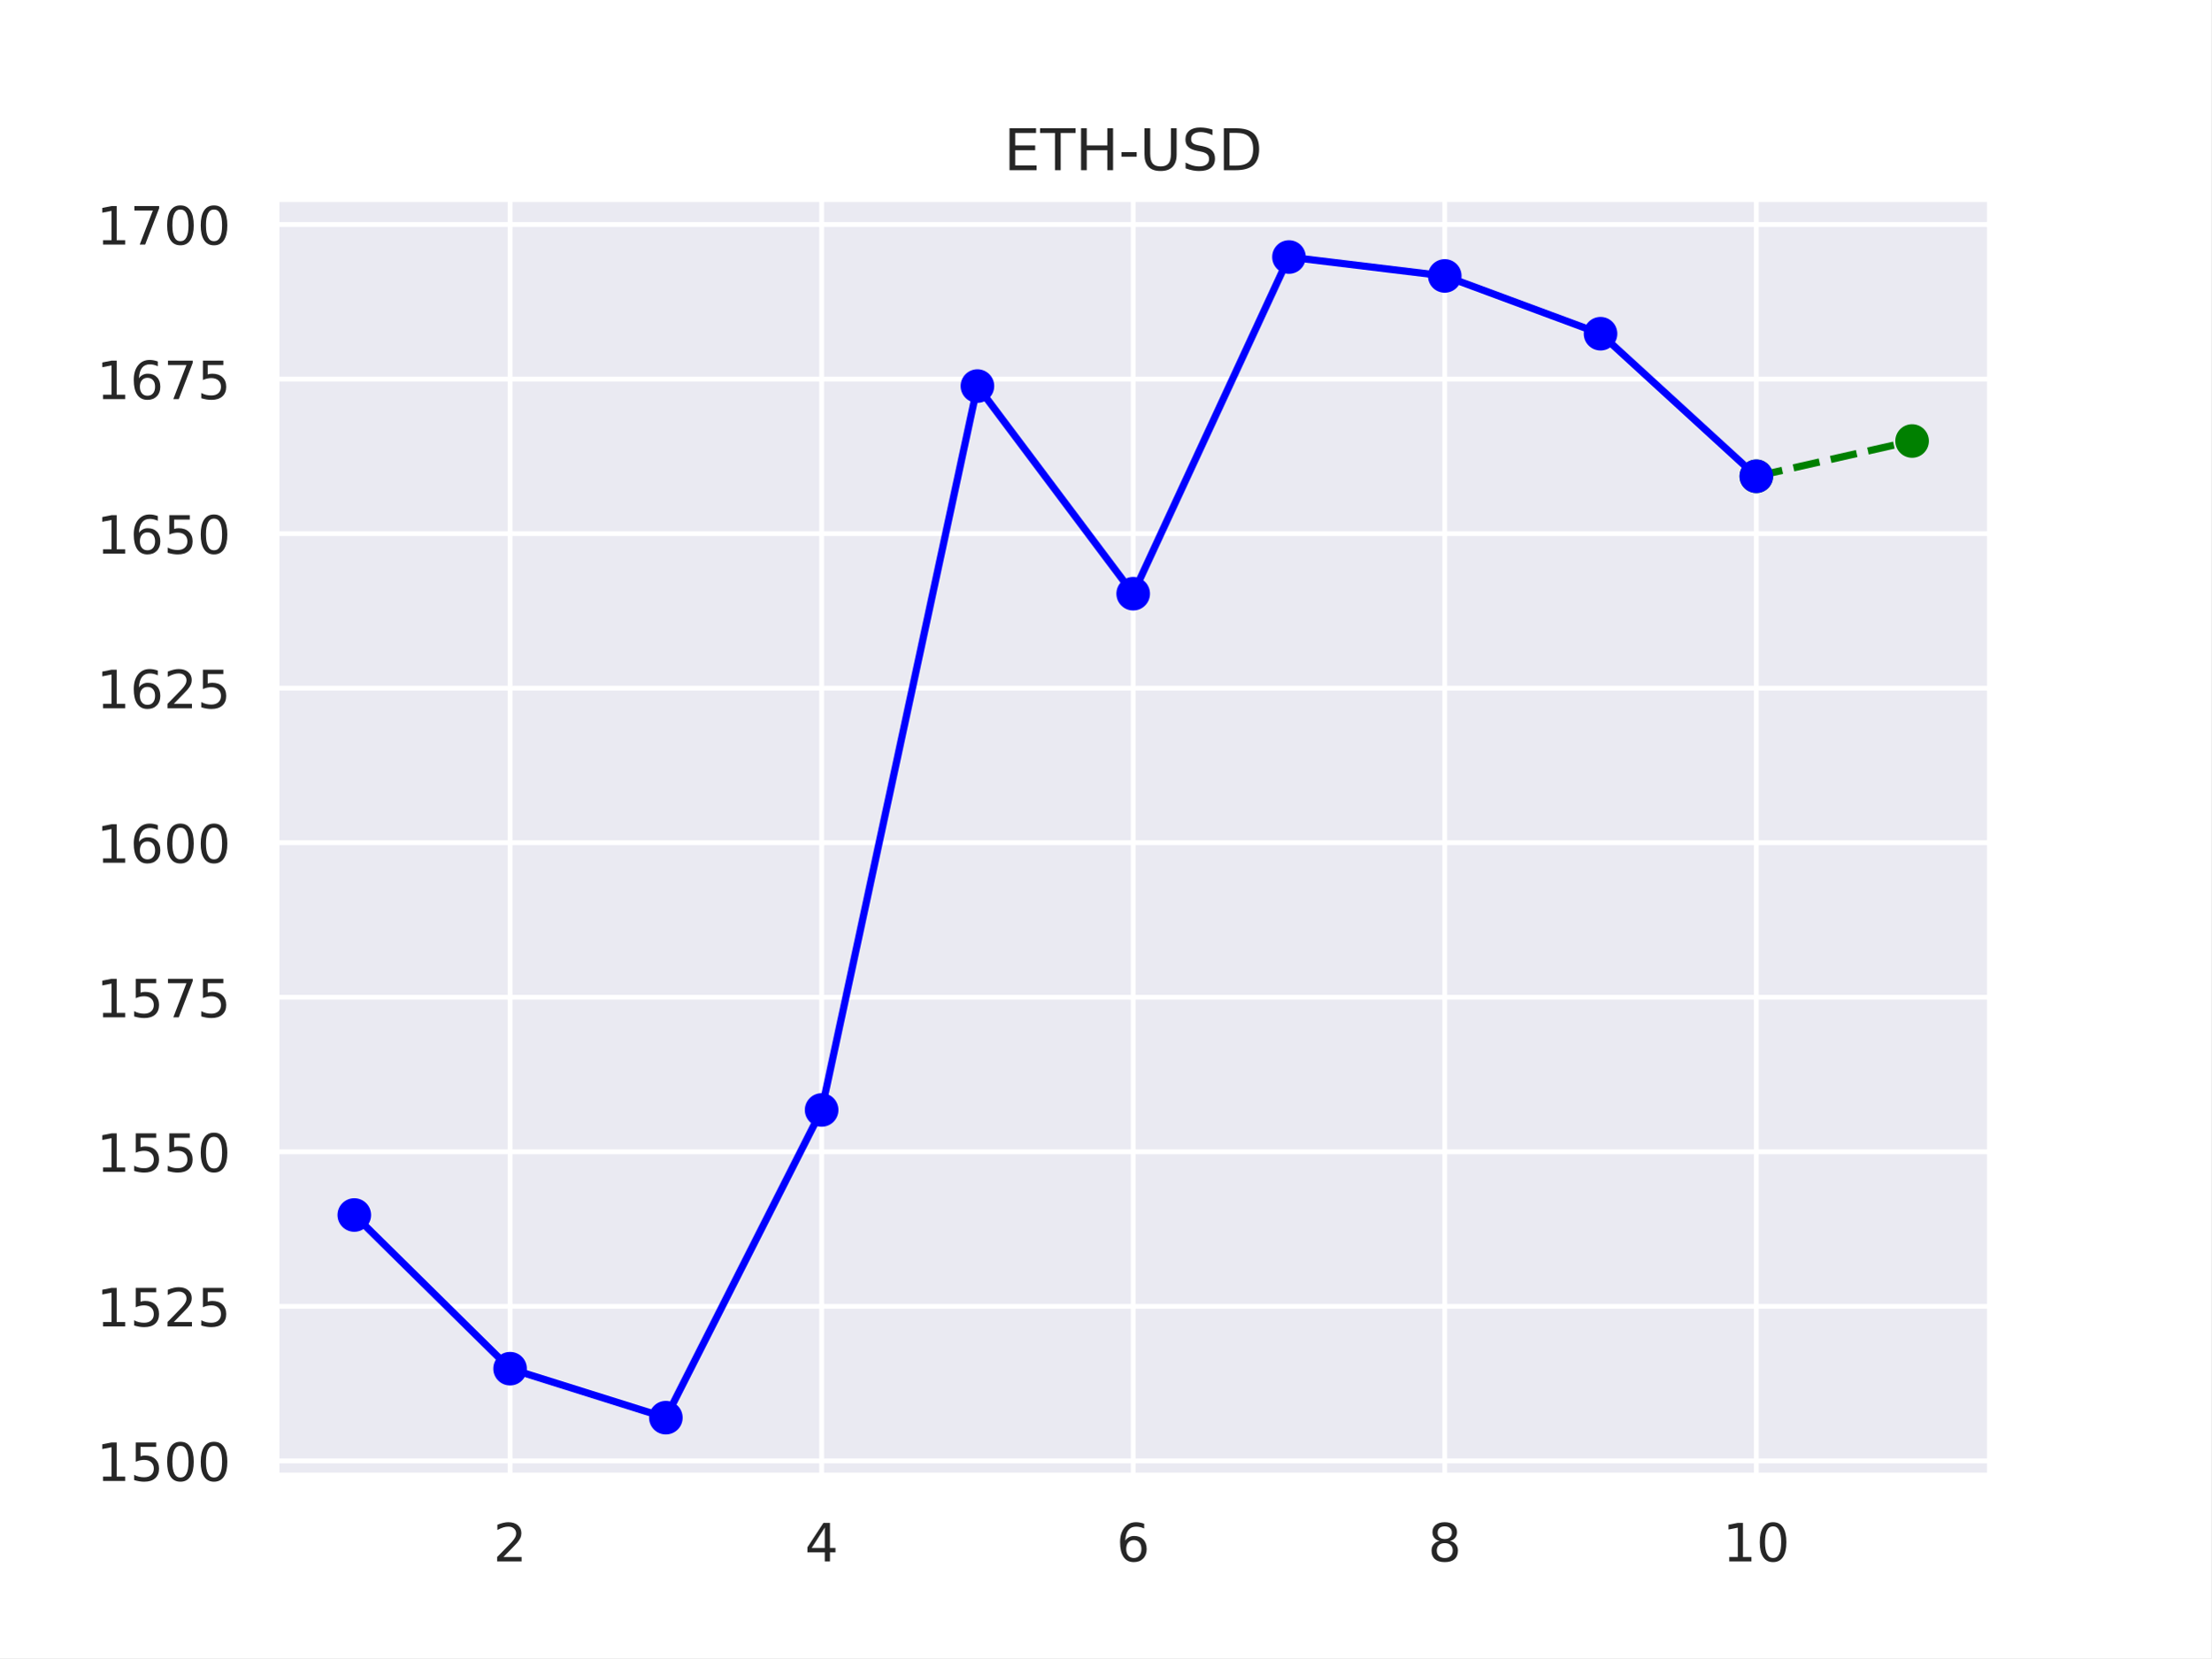
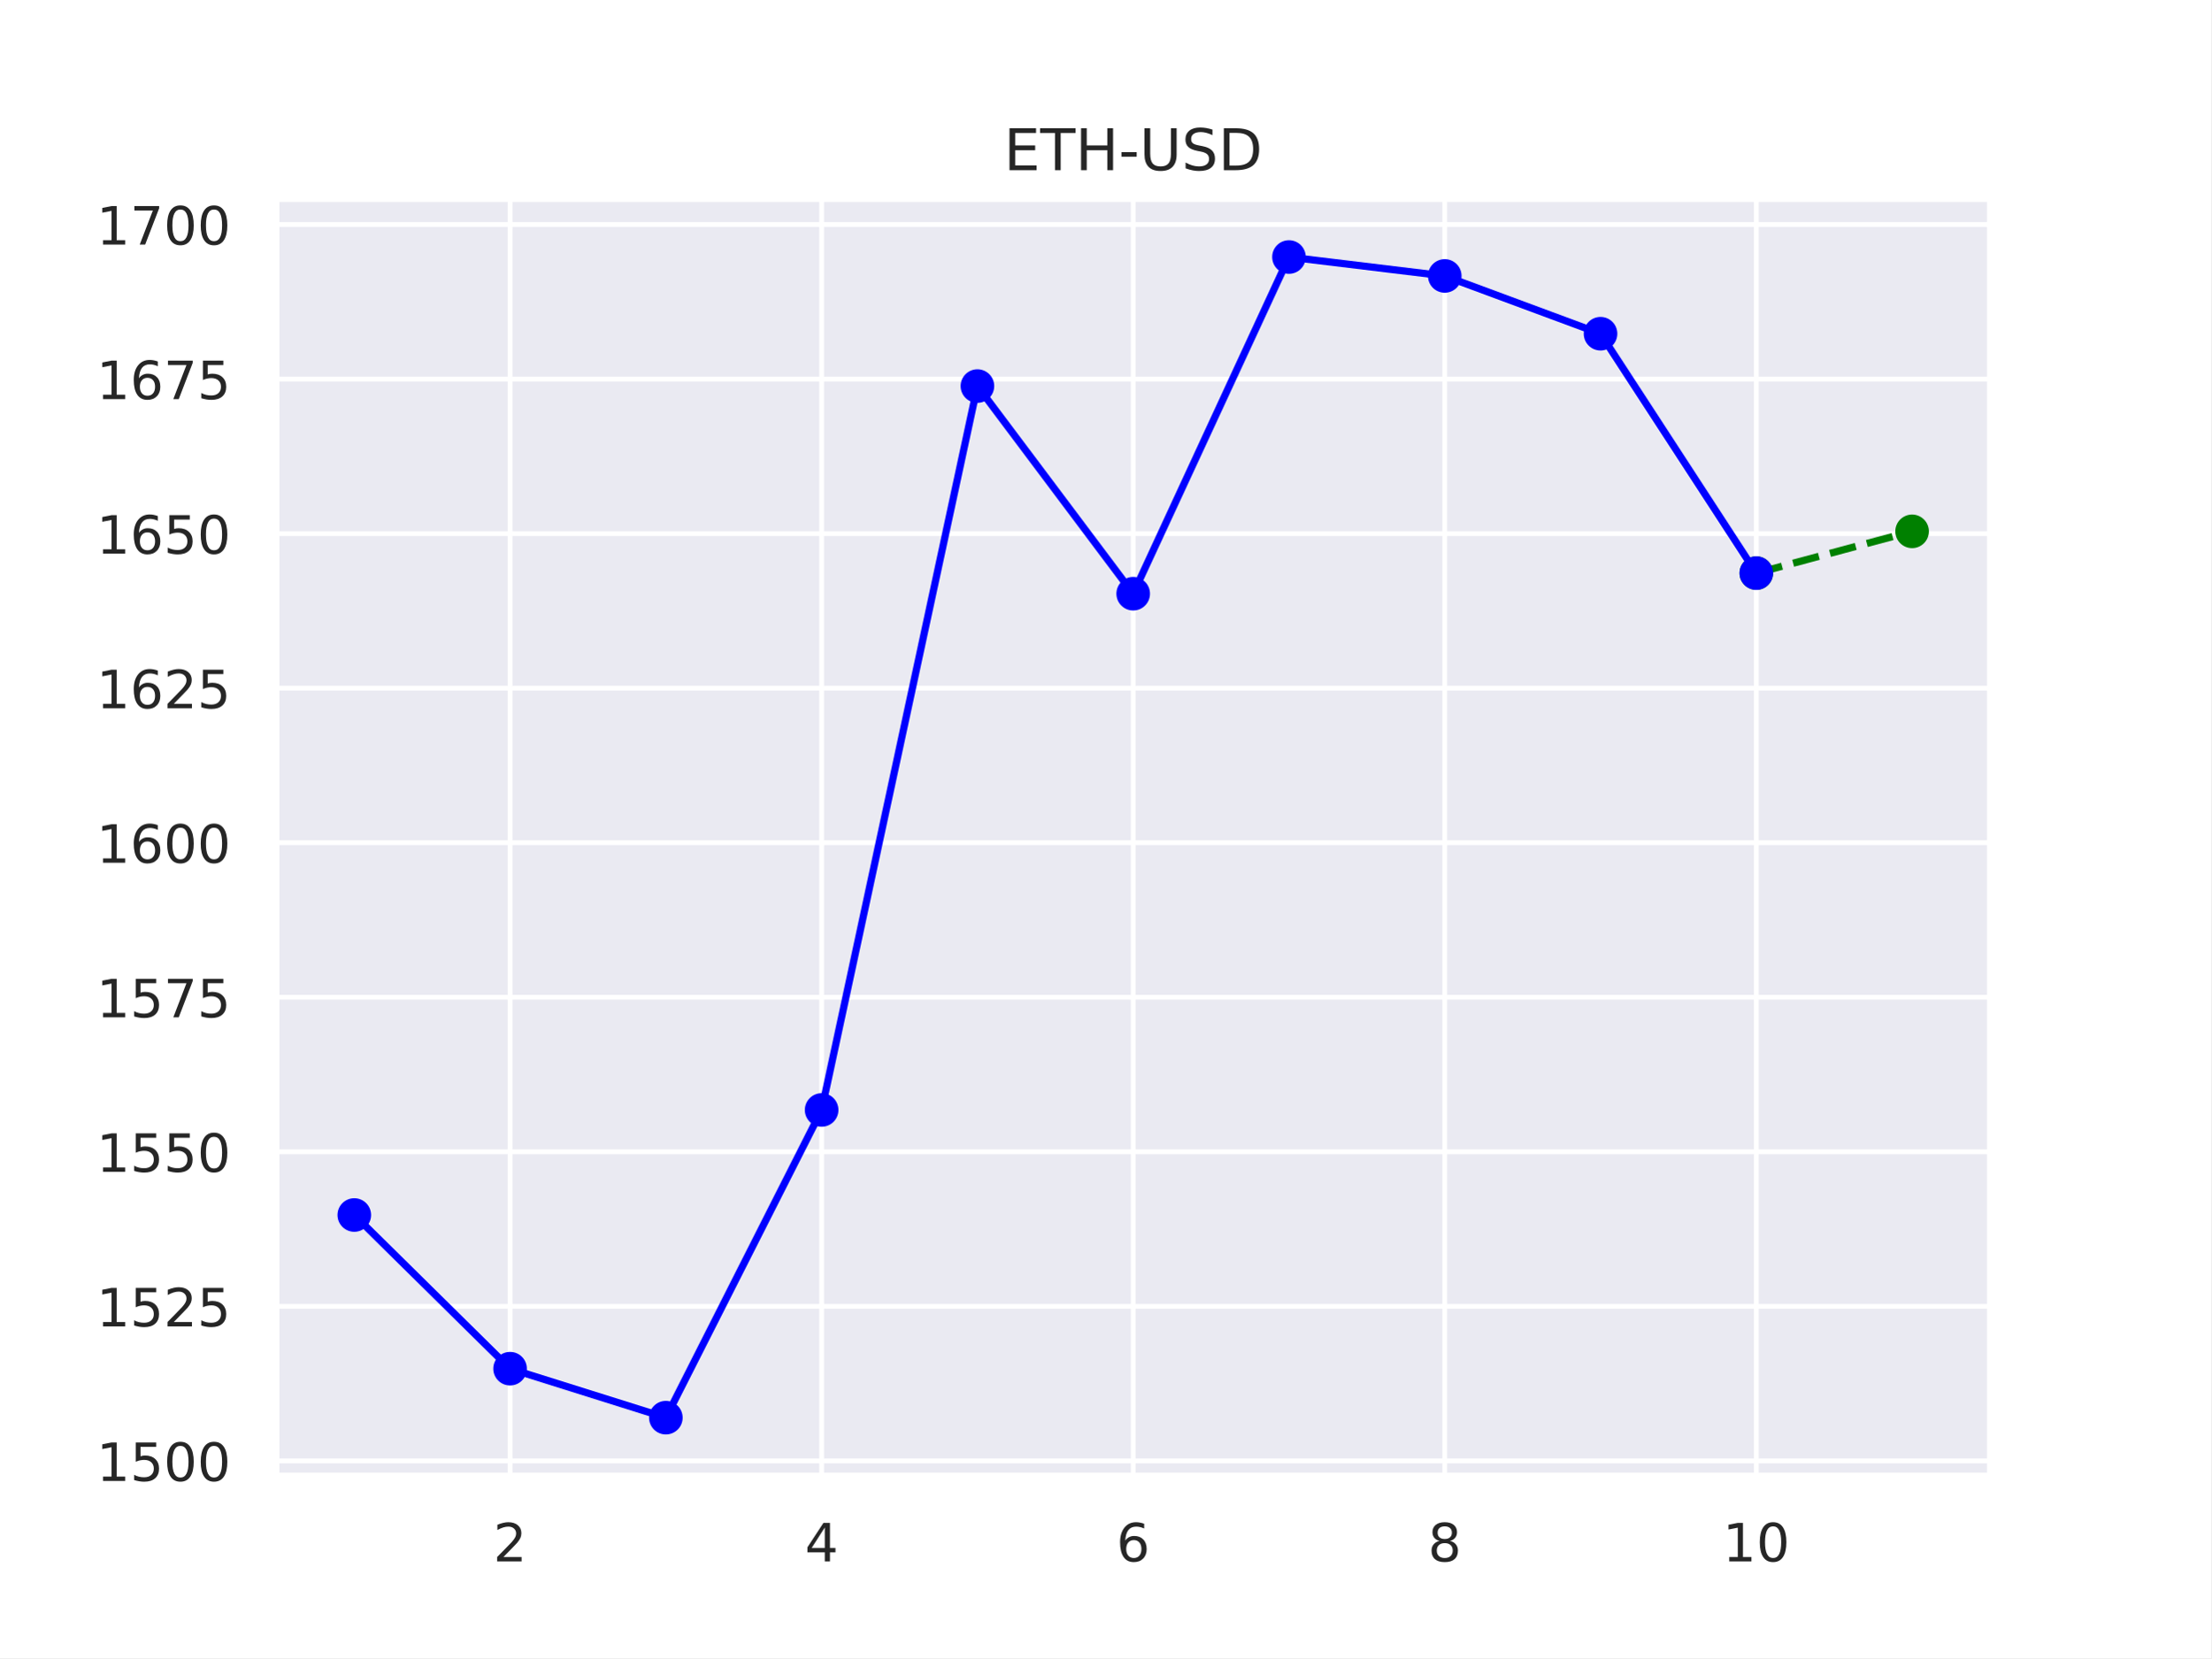
<svg xmlns="http://www.w3.org/2000/svg" xmlns:xlink="http://www.w3.org/1999/xlink" width="460.8pt" height="345.6pt" viewBox="0 0 460.8 345.6" version="1.1">
  <defs>
    <style type="text/css">*{stroke-linejoin: round; stroke-linecap: butt}</style>
  </defs>
  <g id="figure_1">
    <g id="patch_1">
      <path d="M 0 345.6  L 460.8 345.6  L 460.8 0  L 0 0  z " style="fill: #ffffff" />
    </g>
    <g id="axes_1">
      <g id="patch_2">
        <path d="M 57.6 307.584  L 414.72 307.584  L 414.72 41.472  L 57.6 41.472  z " style="fill: #eaeaf2" />
      </g>
      <g id="matplotlib.axis_1">
        <g id="xtick_1">
          <g id="line2d_1">
-             <path d="M 106.298 307.584  L 106.298 41.472  " clip-path="url(#p73ac4c321a)" style="fill: none; stroke: #ffffff; stroke-linecap: round" />
+             <path d="M 106.298 307.584  L 106.298 41.472  " clip-path="url(#p0b76e5efda)" style="fill: none; stroke: #ffffff; stroke-linecap: round" />
          </g>
          <g id="text_1">
            <g style="fill: #262626" transform="translate(102.7988 325.4423)scale(0.11 -0.11)">
              <defs>
                <path id="DejaVuSans-32" d="M 1228 531  L 3431 531  L 3431 0  L 469 0  L 469 531  Q 828 903 1448 1529  Q 2069 2156 2228 2338  Q 2531 2678 2651 2914  Q 2772 3150 2772 3378  Q 2772 3750 2511 3984  Q 2250 4219 1831 4219  Q 1534 4219 1204 4116  Q 875 4013 500 3803  L 500 4441  Q 881 4594 1212 4672  Q 1544 4750 1819 4750  Q 2544 4750 2975 4387  Q 3406 4025 3406 3419  Q 3406 3131 3298 2873  Q 3191 2616 2906 2266  Q 2828 2175 2409 1742  Q 1991 1309 1228 531  z " transform="scale(0.015625)" />
              </defs>
              <use xlink:href="#DejaVuSans-32" />
            </g>
          </g>
        </g>
        <g id="xtick_2">
          <g id="line2d_2">
-             <path d="M 171.229 307.584  L 171.229 41.472  " clip-path="url(#p73ac4c321a)" style="fill: none; stroke: #ffffff; stroke-linecap: round" />
+             <path d="M 171.229 307.584  L 171.229 41.472  " clip-path="url(#p0b76e5efda)" style="fill: none; stroke: #ffffff; stroke-linecap: round" />
          </g>
          <g id="text_2">
            <g style="fill: #262626" transform="translate(167.7297 325.4423)scale(0.11 -0.11)">
              <defs>
                <path id="DejaVuSans-34" d="M 2419 4116  L 825 1625  L 2419 1625  L 2419 4116  z M 2253 4666  L 3047 4666  L 3047 1625  L 3713 1625  L 3713 1100  L 3047 1100  L 3047 0  L 2419 0  L 2419 1100  L 313 1100  L 313 1709  L 2253 4666  z " transform="scale(0.015625)" />
              </defs>
              <use xlink:href="#DejaVuSans-34" />
            </g>
          </g>
        </g>
        <g id="xtick_3">
          <g id="line2d_3">
-             <path d="M 236.16 307.584  L 236.16 41.472  " clip-path="url(#p73ac4c321a)" style="fill: none; stroke: #ffffff; stroke-linecap: round" />
+             <path d="M 236.16 307.584  L 236.16 41.472  " clip-path="url(#p0b76e5efda)" style="fill: none; stroke: #ffffff; stroke-linecap: round" />
          </g>
          <g id="text_3">
            <g style="fill: #262626" transform="translate(232.6606 325.4423)scale(0.11 -0.11)">
              <defs>
                <path id="DejaVuSans-36" d="M 2113 2584  Q 1688 2584 1439 2293  Q 1191 2003 1191 1497  Q 1191 994 1439 701  Q 1688 409 2113 409  Q 2538 409 2786 701  Q 3034 994 3034 1497  Q 3034 2003 2786 2293  Q 2538 2584 2113 2584  z M 3366 4563  L 3366 3988  Q 3128 4100 2886 4159  Q 2644 4219 2406 4219  Q 1781 4219 1451 3797  Q 1122 3375 1075 2522  Q 1259 2794 1537 2939  Q 1816 3084 2150 3084  Q 2853 3084 3261 2657  Q 3669 2231 3669 1497  Q 3669 778 3244 343  Q 2819 -91 2113 -91  Q 1303 -91 875 529  Q 447 1150 447 2328  Q 447 3434 972 4092  Q 1497 4750 2381 4750  Q 2619 4750 2861 4703  Q 3103 4656 3366 4563  z " transform="scale(0.015625)" />
              </defs>
              <use xlink:href="#DejaVuSans-36" />
            </g>
          </g>
        </g>
        <g id="xtick_4">
          <g id="line2d_4">
-             <path d="M 301.091 307.584  L 301.091 41.472  " clip-path="url(#p73ac4c321a)" style="fill: none; stroke: #ffffff; stroke-linecap: round" />
+             <path d="M 301.091 307.584  L 301.091 41.472  " clip-path="url(#p0b76e5efda)" style="fill: none; stroke: #ffffff; stroke-linecap: round" />
          </g>
          <g id="text_4">
            <g style="fill: #262626" transform="translate(297.5915 325.4423)scale(0.11 -0.11)">
              <defs>
                <path id="DejaVuSans-38" d="M 2034 2216  Q 1584 2216 1326 1975  Q 1069 1734 1069 1313  Q 1069 891 1326 650  Q 1584 409 2034 409  Q 2484 409 2743 651  Q 3003 894 3003 1313  Q 3003 1734 2745 1975  Q 2488 2216 2034 2216  z M 1403 2484  Q 997 2584 770 2862  Q 544 3141 544 3541  Q 544 4100 942 4425  Q 1341 4750 2034 4750  Q 2731 4750 3128 4425  Q 3525 4100 3525 3541  Q 3525 3141 3298 2862  Q 3072 2584 2669 2484  Q 3125 2378 3379 2068  Q 3634 1759 3634 1313  Q 3634 634 3220 271  Q 2806 -91 2034 -91  Q 1263 -91 848 271  Q 434 634 434 1313  Q 434 1759 690 2068  Q 947 2378 1403 2484  z M 1172 3481  Q 1172 3119 1398 2916  Q 1625 2713 2034 2713  Q 2441 2713 2670 2916  Q 2900 3119 2900 3481  Q 2900 3844 2670 4047  Q 2441 4250 2034 4250  Q 1625 4250 1398 4047  Q 1172 3844 1172 3481  z " transform="scale(0.015625)" />
              </defs>
              <use xlink:href="#DejaVuSans-38" />
            </g>
          </g>
        </g>
        <g id="xtick_5">
          <g id="line2d_5">
-             <path d="M 366.022 307.584  L 366.022 41.472  " clip-path="url(#p73ac4c321a)" style="fill: none; stroke: #ffffff; stroke-linecap: round" />
+             <path d="M 366.022 307.584  L 366.022 41.472  " clip-path="url(#p0b76e5efda)" style="fill: none; stroke: #ffffff; stroke-linecap: round" />
          </g>
          <g id="text_5">
            <g style="fill: #262626" transform="translate(359.0231 325.4423)scale(0.11 -0.11)">
              <defs>
                <path id="DejaVuSans-31" d="M 794 531  L 1825 531  L 1825 4091  L 703 3866  L 703 4441  L 1819 4666  L 2450 4666  L 2450 531  L 3481 531  L 3481 0  L 794 0  L 794 531  z " transform="scale(0.015625)" />
                <path id="DejaVuSans-30" d="M 2034 4250  Q 1547 4250 1301 3770  Q 1056 3291 1056 2328  Q 1056 1369 1301 889  Q 1547 409 2034 409  Q 2525 409 2770 889  Q 3016 1369 3016 2328  Q 3016 3291 2770 3770  Q 2525 4250 2034 4250  z M 2034 4750  Q 2819 4750 3233 4129  Q 3647 3509 3647 2328  Q 3647 1150 3233 529  Q 2819 -91 2034 -91  Q 1250 -91 836 529  Q 422 1150 422 2328  Q 422 3509 836 4129  Q 1250 4750 2034 4750  z " transform="scale(0.015625)" />
              </defs>
              <use xlink:href="#DejaVuSans-31" />
              <use xlink:href="#DejaVuSans-30" x="63.623" />
            </g>
          </g>
        </g>
      </g>
      <g id="matplotlib.axis_2">
        <g id="ytick_1">
          <g id="line2d_6">
-             <path d="M 57.6 304.497  L 414.72 304.497  " clip-path="url(#p73ac4c321a)" style="fill: none; stroke: #ffffff; stroke-linecap: round" />
+             <path d="M 57.6 304.497  L 414.72 304.497  " clip-path="url(#p0b76e5efda)" style="fill: none; stroke: #ffffff; stroke-linecap: round" />
          </g>
          <g id="text_6">
            <g style="fill: #262626" transform="translate(20.105 308.6766)scale(0.11 -0.11)">
              <defs>
                <path id="DejaVuSans-35" d="M 691 4666  L 3169 4666  L 3169 4134  L 1269 4134  L 1269 2991  Q 1406 3038 1543 3061  Q 1681 3084 1819 3084  Q 2600 3084 3056 2656  Q 3513 2228 3513 1497  Q 3513 744 3044 326  Q 2575 -91 1722 -91  Q 1428 -91 1123 -41  Q 819 9 494 109  L 494 744  Q 775 591 1075 516  Q 1375 441 1709 441  Q 2250 441 2565 725  Q 2881 1009 2881 1497  Q 2881 1984 2565 2268  Q 2250 2553 1709 2553  Q 1456 2553 1204 2497  Q 953 2441 691 2322  L 691 4666  z " transform="scale(0.015625)" />
              </defs>
              <use xlink:href="#DejaVuSans-31" />
              <use xlink:href="#DejaVuSans-35" x="63.623" />
              <use xlink:href="#DejaVuSans-30" x="127.246" />
              <use xlink:href="#DejaVuSans-30" x="190.869" />
            </g>
          </g>
        </g>
        <g id="ytick_2">
          <g id="line2d_7">
-             <path d="M 57.6 272.284  L 414.72 272.284  " clip-path="url(#p73ac4c321a)" style="fill: none; stroke: #ffffff; stroke-linecap: round" />
+             <path d="M 57.6 272.284  L 414.72 272.284  " clip-path="url(#p0b76e5efda)" style="fill: none; stroke: #ffffff; stroke-linecap: round" />
          </g>
          <g id="text_7">
            <g style="fill: #262626" transform="translate(20.105 276.4635)scale(0.11 -0.11)">
              <use xlink:href="#DejaVuSans-31" />
              <use xlink:href="#DejaVuSans-35" x="63.623" />
              <use xlink:href="#DejaVuSans-32" x="127.246" />
              <use xlink:href="#DejaVuSans-35" x="190.869" />
            </g>
          </g>
        </g>
        <g id="ytick_3">
          <g id="line2d_8">
-             <path d="M 57.6 240.071  L 414.72 240.071  " clip-path="url(#p73ac4c321a)" style="fill: none; stroke: #ffffff; stroke-linecap: round" />
+             <path d="M 57.6 240.071  L 414.72 240.071  " clip-path="url(#p0b76e5efda)" style="fill: none; stroke: #ffffff; stroke-linecap: round" />
          </g>
          <g id="text_8">
            <g style="fill: #262626" transform="translate(20.105 244.2504)scale(0.11 -0.11)">
              <use xlink:href="#DejaVuSans-31" />
              <use xlink:href="#DejaVuSans-35" x="63.623" />
              <use xlink:href="#DejaVuSans-35" x="127.246" />
              <use xlink:href="#DejaVuSans-30" x="190.869" />
            </g>
          </g>
        </g>
        <g id="ytick_4">
          <g id="line2d_9">
-             <path d="M 57.6 207.858  L 414.72 207.858  " clip-path="url(#p73ac4c321a)" style="fill: none; stroke: #ffffff; stroke-linecap: round" />
+             <path d="M 57.6 207.858  L 414.72 207.858  " clip-path="url(#p0b76e5efda)" style="fill: none; stroke: #ffffff; stroke-linecap: round" />
          </g>
          <g id="text_9">
            <g style="fill: #262626" transform="translate(20.105 212.0373)scale(0.11 -0.11)">
              <defs>
                <path id="DejaVuSans-37" d="M 525 4666  L 3525 4666  L 3525 4397  L 1831 0  L 1172 0  L 2766 4134  L 525 4134  L 525 4666  z " transform="scale(0.015625)" />
              </defs>
              <use xlink:href="#DejaVuSans-31" />
              <use xlink:href="#DejaVuSans-35" x="63.623" />
              <use xlink:href="#DejaVuSans-37" x="127.246" />
              <use xlink:href="#DejaVuSans-35" x="190.869" />
            </g>
          </g>
        </g>
        <g id="ytick_5">
          <g id="line2d_10">
-             <path d="M 57.6 175.645  L 414.72 175.645  " clip-path="url(#p73ac4c321a)" style="fill: none; stroke: #ffffff; stroke-linecap: round" />
+             <path d="M 57.6 175.645  L 414.72 175.645  " clip-path="url(#p0b76e5efda)" style="fill: none; stroke: #ffffff; stroke-linecap: round" />
          </g>
          <g id="text_10">
            <g style="fill: #262626" transform="translate(20.105 179.8242)scale(0.11 -0.11)">
              <use xlink:href="#DejaVuSans-31" />
              <use xlink:href="#DejaVuSans-36" x="63.623" />
              <use xlink:href="#DejaVuSans-30" x="127.246" />
              <use xlink:href="#DejaVuSans-30" x="190.869" />
            </g>
          </g>
        </g>
        <g id="ytick_6">
          <g id="line2d_11">
-             <path d="M 57.6 143.432  L 414.72 143.432  " clip-path="url(#p73ac4c321a)" style="fill: none; stroke: #ffffff; stroke-linecap: round" />
+             <path d="M 57.6 143.432  L 414.72 143.432  " clip-path="url(#p0b76e5efda)" style="fill: none; stroke: #ffffff; stroke-linecap: round" />
          </g>
          <g id="text_11">
            <g style="fill: #262626" transform="translate(20.105 147.6111)scale(0.11 -0.11)">
              <use xlink:href="#DejaVuSans-31" />
              <use xlink:href="#DejaVuSans-36" x="63.623" />
              <use xlink:href="#DejaVuSans-32" x="127.246" />
              <use xlink:href="#DejaVuSans-35" x="190.869" />
            </g>
          </g>
        </g>
        <g id="ytick_7">
          <g id="line2d_12">
-             <path d="M 57.6 111.219  L 414.72 111.219  " clip-path="url(#p73ac4c321a)" style="fill: none; stroke: #ffffff; stroke-linecap: round" />
+             <path d="M 57.6 111.219  L 414.72 111.219  " clip-path="url(#p0b76e5efda)" style="fill: none; stroke: #ffffff; stroke-linecap: round" />
          </g>
          <g id="text_12">
            <g style="fill: #262626" transform="translate(20.105 115.398)scale(0.11 -0.11)">
              <use xlink:href="#DejaVuSans-31" />
              <use xlink:href="#DejaVuSans-36" x="63.623" />
              <use xlink:href="#DejaVuSans-35" x="127.246" />
              <use xlink:href="#DejaVuSans-30" x="190.869" />
            </g>
          </g>
        </g>
        <g id="ytick_8">
          <g id="line2d_13">
-             <path d="M 57.6 79.006  L 414.72 79.006  " clip-path="url(#p73ac4c321a)" style="fill: none; stroke: #ffffff; stroke-linecap: round" />
+             <path d="M 57.6 79.006  L 414.72 79.006  " clip-path="url(#p0b76e5efda)" style="fill: none; stroke: #ffffff; stroke-linecap: round" />
          </g>
          <g id="text_13">
            <g style="fill: #262626" transform="translate(20.105 83.18494)scale(0.11 -0.11)">
              <use xlink:href="#DejaVuSans-31" />
              <use xlink:href="#DejaVuSans-36" x="63.623" />
              <use xlink:href="#DejaVuSans-37" x="127.246" />
              <use xlink:href="#DejaVuSans-35" x="190.869" />
            </g>
          </g>
        </g>
        <g id="ytick_9">
          <g id="line2d_14">
-             <path d="M 57.6 46.793  L 414.72 46.793  " clip-path="url(#p73ac4c321a)" style="fill: none; stroke: #ffffff; stroke-linecap: round" />
+             <path d="M 57.6 46.793  L 414.72 46.793  " clip-path="url(#p0b76e5efda)" style="fill: none; stroke: #ffffff; stroke-linecap: round" />
          </g>
          <g id="text_14">
            <g style="fill: #262626" transform="translate(20.105 50.97185)scale(0.11 -0.11)">
              <use xlink:href="#DejaVuSans-31" />
              <use xlink:href="#DejaVuSans-37" x="63.623" />
              <use xlink:href="#DejaVuSans-30" x="127.246" />
              <use xlink:href="#DejaVuSans-30" x="190.869" />
            </g>
          </g>
        </g>
      </g>
      <g id="line2d_15">
-         <path d="M 366.022 99.266  L 398.487 91.916  " clip-path="url(#p73ac4c321a)" style="fill: none; stroke-dasharray: 5.55,2.4; stroke-dashoffset: 0; stroke: #008000; stroke-width: 1.5" />
+         <path d="M 366.022 119.45  L 398.487 110.747  " clip-path="url(#p0b76e5efda)" style="fill: none; stroke-dasharray: 5.55,2.4; stroke-dashoffset: 0; stroke: #008000; stroke-width: 1.5" />
        <defs>
-           <path id="m105f9dc9f1" d="M 0 3  C 0.796 3 1.559 2.684 2.121 2.121  C 2.684 1.559 3 0.796 3 0  C 3 -0.796 2.684 -1.559 2.121 -2.121  C 1.559 -2.684 0.796 -3 0 -3  C -0.796 -3 -1.559 -2.684 -2.121 -2.121  C -2.684 -1.559 -3 -0.796 -3 0  C -3 0.796 -2.684 1.559 -2.121 2.121  C -1.559 2.684 -0.796 3 0 3  z " style="stroke: #008000" />
+           <path id="m38c863e79b" d="M 0 3  C 0.796 3 1.559 2.684 2.121 2.121  C 2.684 1.559 3 0.796 3 0  C 3 -0.796 2.684 -1.559 2.121 -2.121  C 1.559 -2.684 0.796 -3 0 -3  C -0.796 -3 -1.559 -2.684 -2.121 -2.121  C -2.684 -1.559 -3 -0.796 -3 0  C -3 0.796 -2.684 1.559 -2.121 2.121  C -1.559 2.684 -0.796 3 0 3  z " style="stroke: #008000" />
        </defs>
-         <g clip-path="url(#p73ac4c321a)">
-           <use xlink:href="#m105f9dc9f1" x="366.022" y="99.266" style="fill: #008000; stroke: #008000" />
-           <use xlink:href="#m105f9dc9f1" x="398.487" y="91.916" style="fill: #008000; stroke: #008000" />
+         <g clip-path="url(#p0b76e5efda)">
+           <use xlink:href="#m38c863e79b" x="366.022" y="119.45" style="fill: #008000; stroke: #008000" />
+           <use xlink:href="#m38c863e79b" x="398.487" y="110.747" style="fill: #008000; stroke: #008000" />
        </g>
      </g>
      <g id="line2d_16">
-         <path d="M 73.833 253.245  L 106.298 285.277  L 138.764 295.488  L 171.229 231.354  L 203.695 80.465  L 236.16 123.743  L 268.625 53.568  L 301.091 57.513  L 333.556 69.552  L 366.022 99.266  " clip-path="url(#p73ac4c321a)" style="fill: none; stroke: #0000ff; stroke-width: 1.5; stroke-linecap: round" />
+         <path d="M 73.833 253.245  L 106.298 285.277  L 138.764 295.488  L 171.229 231.354  L 203.695 80.465  L 236.16 123.743  L 268.625 53.568  L 301.091 57.513  L 333.556 69.552  L 366.022 119.45  " clip-path="url(#p0b76e5efda)" style="fill: none; stroke: #0000ff; stroke-width: 1.5; stroke-linecap: round" />
        <defs>
-           <path id="m224119b816" d="M 0 3  C 0.796 3 1.559 2.684 2.121 2.121  C 2.684 1.559 3 0.796 3 0  C 3 -0.796 2.684 -1.559 2.121 -2.121  C 1.559 -2.684 0.796 -3 0 -3  C -0.796 -3 -1.559 -2.684 -2.121 -2.121  C -2.684 -1.559 -3 -0.796 -3 0  C -3 0.796 -2.684 1.559 -2.121 2.121  C -1.559 2.684 -0.796 3 0 3  z " style="stroke: #0000ff" />
+           <path id="m2157e45dba" d="M 0 3  C 0.796 3 1.559 2.684 2.121 2.121  C 2.684 1.559 3 0.796 3 0  C 3 -0.796 2.684 -1.559 2.121 -2.121  C 1.559 -2.684 0.796 -3 0 -3  C -0.796 -3 -1.559 -2.684 -2.121 -2.121  C -2.684 -1.559 -3 -0.796 -3 0  C -3 0.796 -2.684 1.559 -2.121 2.121  C -1.559 2.684 -0.796 3 0 3  z " style="stroke: #0000ff" />
        </defs>
-         <g clip-path="url(#p73ac4c321a)">
-           <use xlink:href="#m224119b816" x="73.833" y="253.245" style="fill: #0000ff; stroke: #0000ff" />
-           <use xlink:href="#m224119b816" x="106.298" y="285.277" style="fill: #0000ff; stroke: #0000ff" />
-           <use xlink:href="#m224119b816" x="138.764" y="295.488" style="fill: #0000ff; stroke: #0000ff" />
-           <use xlink:href="#m224119b816" x="171.229" y="231.354" style="fill: #0000ff; stroke: #0000ff" />
-           <use xlink:href="#m224119b816" x="203.695" y="80.465" style="fill: #0000ff; stroke: #0000ff" />
-           <use xlink:href="#m224119b816" x="236.16" y="123.743" style="fill: #0000ff; stroke: #0000ff" />
-           <use xlink:href="#m224119b816" x="268.625" y="53.568" style="fill: #0000ff; stroke: #0000ff" />
-           <use xlink:href="#m224119b816" x="301.091" y="57.513" style="fill: #0000ff; stroke: #0000ff" />
-           <use xlink:href="#m224119b816" x="333.556" y="69.552" style="fill: #0000ff; stroke: #0000ff" />
-           <use xlink:href="#m224119b816" x="366.022" y="99.266" style="fill: #0000ff; stroke: #0000ff" />
+         <g clip-path="url(#p0b76e5efda)">
+           <use xlink:href="#m2157e45dba" x="73.833" y="253.245" style="fill: #0000ff; stroke: #0000ff" />
+           <use xlink:href="#m2157e45dba" x="106.298" y="285.277" style="fill: #0000ff; stroke: #0000ff" />
+           <use xlink:href="#m2157e45dba" x="138.764" y="295.488" style="fill: #0000ff; stroke: #0000ff" />
+           <use xlink:href="#m2157e45dba" x="171.229" y="231.354" style="fill: #0000ff; stroke: #0000ff" />
+           <use xlink:href="#m2157e45dba" x="203.695" y="80.465" style="fill: #0000ff; stroke: #0000ff" />
+           <use xlink:href="#m2157e45dba" x="236.16" y="123.743" style="fill: #0000ff; stroke: #0000ff" />
+           <use xlink:href="#m2157e45dba" x="268.625" y="53.568" style="fill: #0000ff; stroke: #0000ff" />
+           <use xlink:href="#m2157e45dba" x="301.091" y="57.513" style="fill: #0000ff; stroke: #0000ff" />
+           <use xlink:href="#m2157e45dba" x="333.556" y="69.552" style="fill: #0000ff; stroke: #0000ff" />
+           <use xlink:href="#m2157e45dba" x="366.022" y="119.45" style="fill: #0000ff; stroke: #0000ff" />
        </g>
      </g>
      <g id="patch_3">
        <path d="M 57.6 307.584  L 57.6 41.472  " style="fill: none; stroke: #ffffff; stroke-width: 1.25; stroke-linejoin: miter; stroke-linecap: square" />
      </g>
      <g id="patch_4">
        <path d="M 414.72 307.584  L 414.72 41.472  " style="fill: none; stroke: #ffffff; stroke-width: 1.25; stroke-linejoin: miter; stroke-linecap: square" />
      </g>
      <g id="patch_5">
        <path d="M 57.6 307.584  L 414.72 307.584  " style="fill: none; stroke: #ffffff; stroke-width: 1.25; stroke-linejoin: miter; stroke-linecap: square" />
      </g>
      <g id="patch_6">
        <path d="M 57.6 41.472  L 414.72 41.472  " style="fill: none; stroke: #ffffff; stroke-width: 1.25; stroke-linejoin: miter; stroke-linecap: square" />
      </g>
      <g id="text_15">
        <g style="fill: #262626" transform="translate(209.2069 35.472)scale(0.12 -0.12)">
          <defs>
            <path id="DejaVuSans-45" d="M 628 4666  L 3578 4666  L 3578 4134  L 1259 4134  L 1259 2753  L 3481 2753  L 3481 2222  L 1259 2222  L 1259 531  L 3634 531  L 3634 0  L 628 0  L 628 4666  z " transform="scale(0.015625)" />
            <path id="DejaVuSans-54" d="M -19 4666  L 3928 4666  L 3928 4134  L 2272 4134  L 2272 0  L 1638 0  L 1638 4134  L -19 4134  L -19 4666  z " transform="scale(0.015625)" />
            <path id="DejaVuSans-48" d="M 628 4666  L 1259 4666  L 1259 2753  L 3553 2753  L 3553 4666  L 4184 4666  L 4184 0  L 3553 0  L 3553 2222  L 1259 2222  L 1259 0  L 628 0  L 628 4666  z " transform="scale(0.015625)" />
            <path id="DejaVuSans-2d" d="M 313 2009  L 1997 2009  L 1997 1497  L 313 1497  L 313 2009  z " transform="scale(0.015625)" />
            <path id="DejaVuSans-55" d="M 556 4666  L 1191 4666  L 1191 1831  Q 1191 1081 1462 751  Q 1734 422 2344 422  Q 2950 422 3222 751  Q 3494 1081 3494 1831  L 3494 4666  L 4128 4666  L 4128 1753  Q 4128 841 3676 375  Q 3225 -91 2344 -91  Q 1459 -91 1007 375  Q 556 841 556 1753  L 556 4666  z " transform="scale(0.015625)" />
            <path id="DejaVuSans-53" d="M 3425 4513  L 3425 3897  Q 3066 4069 2747 4153  Q 2428 4238 2131 4238  Q 1616 4238 1336 4038  Q 1056 3838 1056 3469  Q 1056 3159 1242 3001  Q 1428 2844 1947 2747  L 2328 2669  Q 3034 2534 3370 2195  Q 3706 1856 3706 1288  Q 3706 609 3251 259  Q 2797 -91 1919 -91  Q 1588 -91 1214 -16  Q 841 59 441 206  L 441 856  Q 825 641 1194 531  Q 1563 422 1919 422  Q 2459 422 2753 634  Q 3047 847 3047 1241  Q 3047 1584 2836 1778  Q 2625 1972 2144 2069  L 1759 2144  Q 1053 2284 737 2584  Q 422 2884 422 3419  Q 422 4038 858 4394  Q 1294 4750 2059 4750  Q 2388 4750 2728 4690  Q 3069 4631 3425 4513  z " transform="scale(0.015625)" />
            <path id="DejaVuSans-44" d="M 1259 4147  L 1259 519  L 2022 519  Q 2988 519 3436 956  Q 3884 1394 3884 2338  Q 3884 3275 3436 3711  Q 2988 4147 2022 4147  L 1259 4147  z M 628 4666  L 1925 4666  Q 3281 4666 3915 4102  Q 4550 3538 4550 2338  Q 4550 1131 3912 565  Q 3275 0 1925 0  L 628 0  L 628 4666  z " transform="scale(0.015625)" />
          </defs>
          <use xlink:href="#DejaVuSans-45" />
          <use xlink:href="#DejaVuSans-54" x="63.184" />
          <use xlink:href="#DejaVuSans-48" x="124.268" />
          <use xlink:href="#DejaVuSans-2d" x="199.463" />
          <use xlink:href="#DejaVuSans-55" x="235.547" />
          <use xlink:href="#DejaVuSans-53" x="308.74" />
          <use xlink:href="#DejaVuSans-44" x="372.217" />
        </g>
      </g>
    </g>
  </g>
  <defs>
-     <clipPath id="p73ac4c321a">
+     <clipPath id="p0b76e5efda">
      <rect x="57.6" y="41.472" width="357.12" height="266.112" />
    </clipPath>
  </defs>
</svg>
